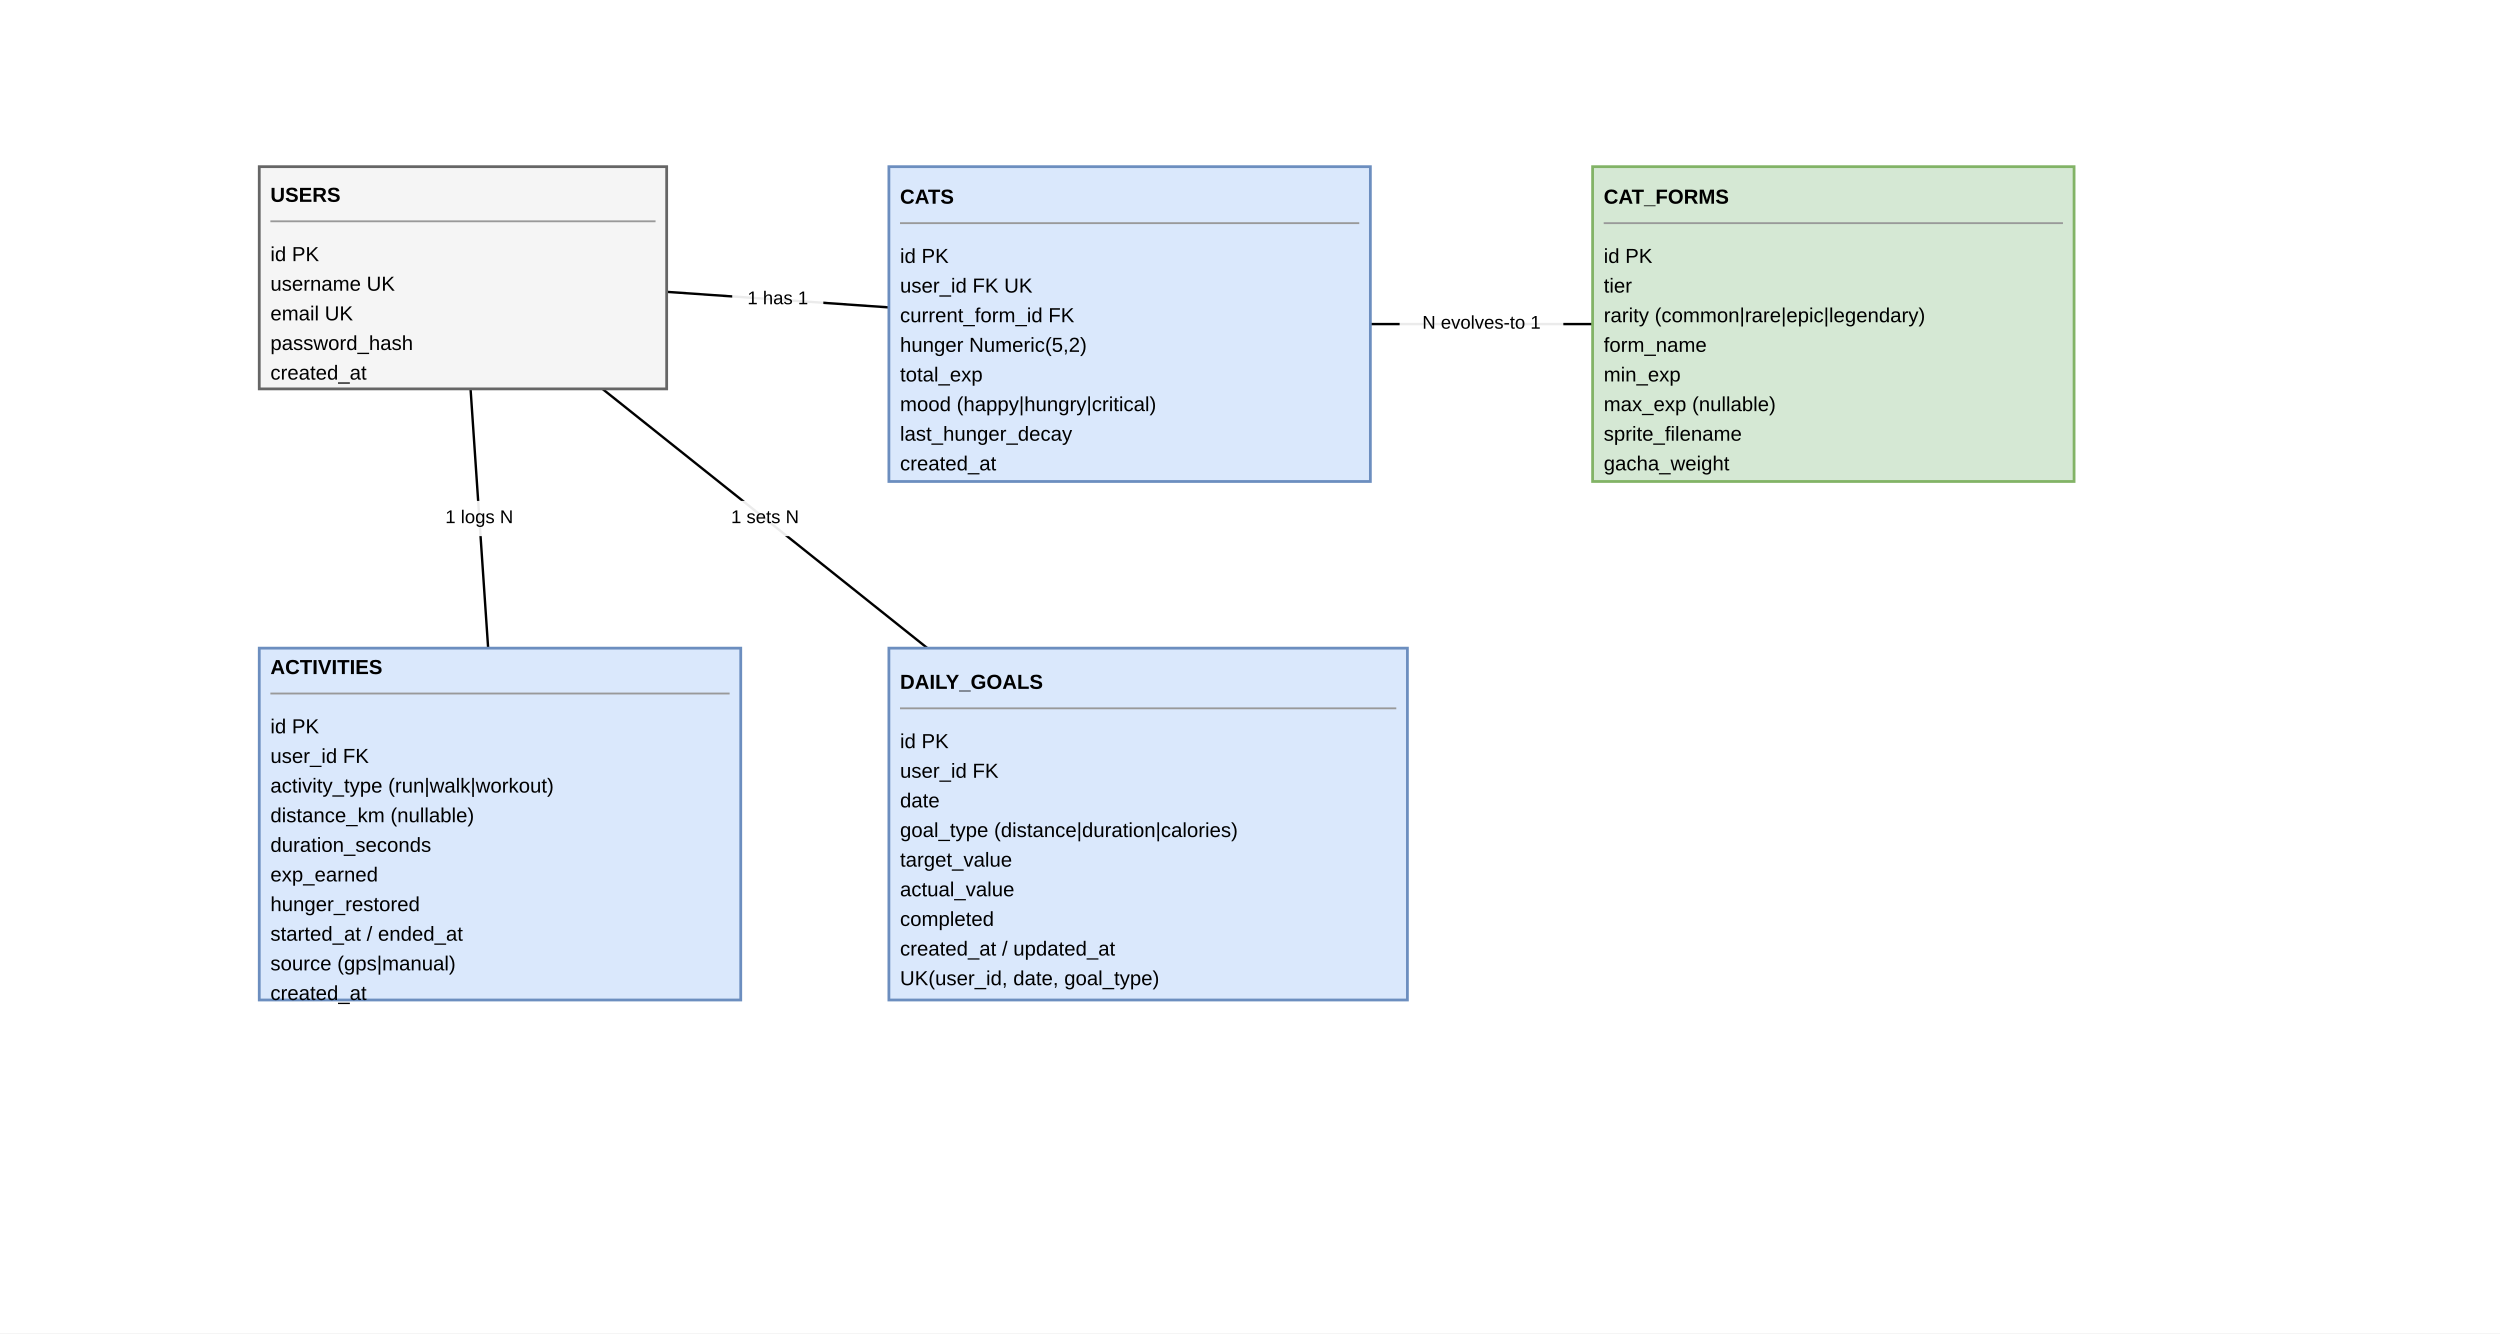
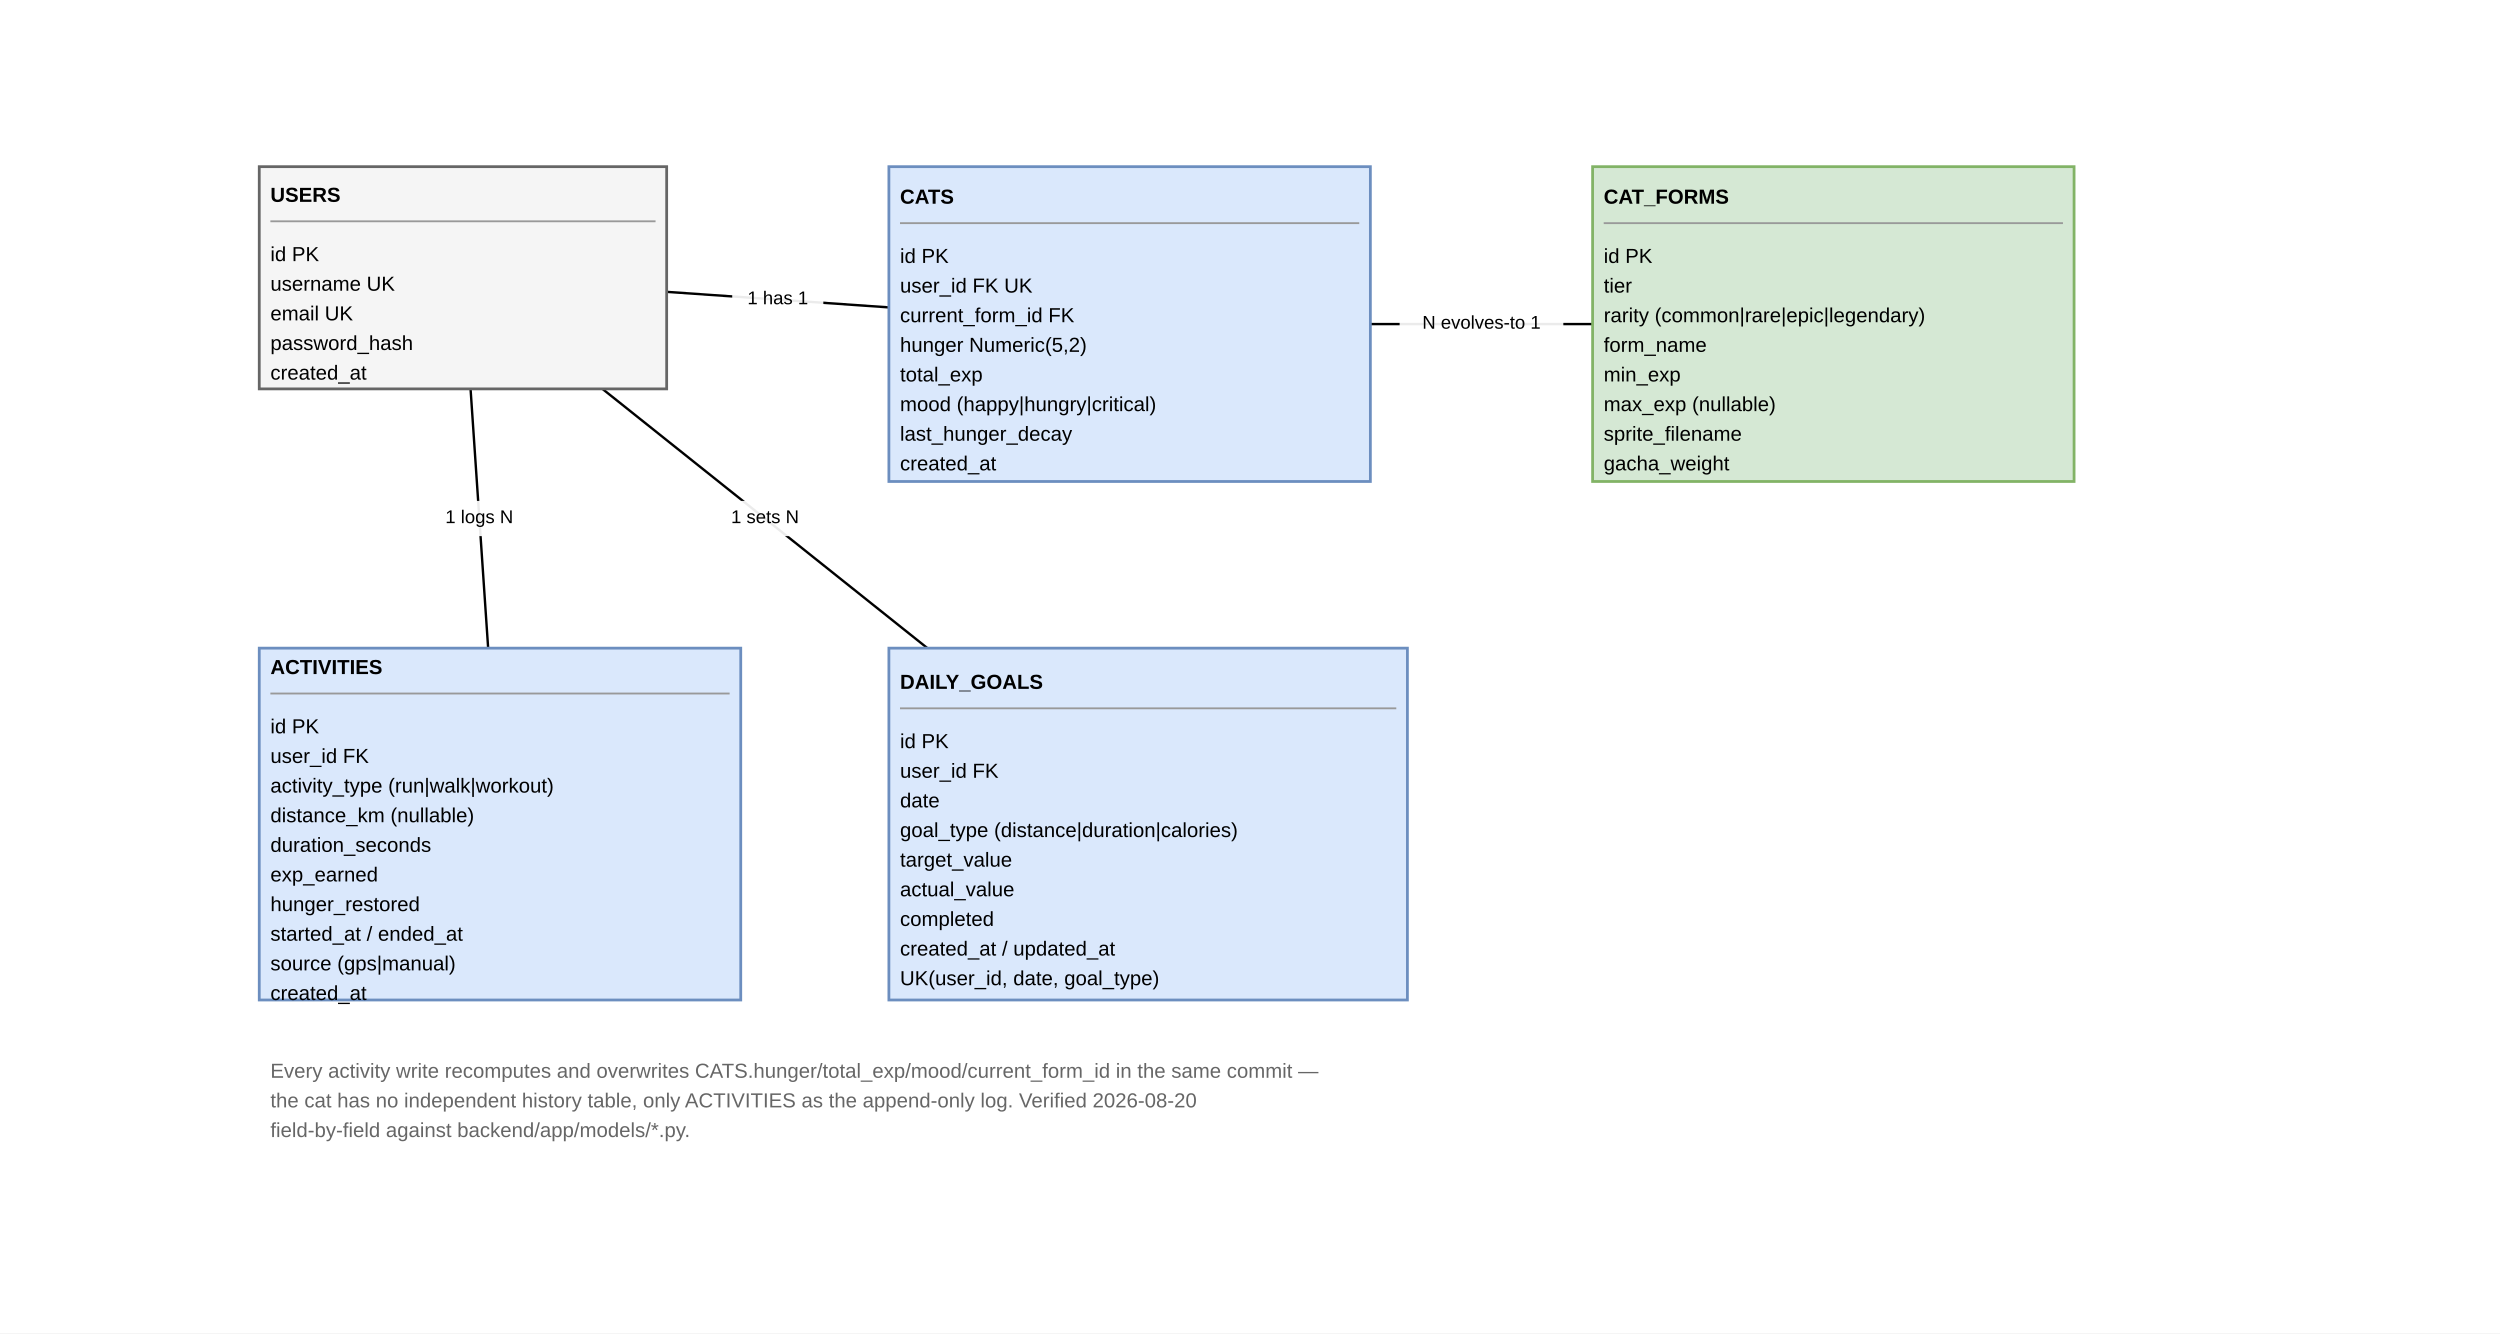
<svg xmlns="http://www.w3.org/2000/svg" viewBox="0 0 1350 720" width="1350" height="720" font-family="Helvetica Neue,Arial,sans-serif">
  <defs>
    <marker id="arrow" markerWidth="8" markerHeight="8" refX="6" refY="3" orient="auto" markerUnits="strokeWidth">
      <path d="M0,0 L0,6 L7,3 z" fill="#333333" />
    </marker>
  </defs>
  <rect x="0" y="0" width="1350" height="720" fill="#ffffff" />
  <g transform="translate(100,50)">
    <path d="M 260.0 107.6 L 380.0 116.0" fill="none" stroke="#000000" stroke-width="1.3" />
    <rect x="295.4" y="102.3" width="49.2" height="19.0" fill="#ffffff" opacity="0.92" />
    <text x="320.0" y="114.3" text-anchor="middle" font-size="10" fill="#000000" style="font-family:'Helvetica Neue',Arial,sans-serif">1 has 1</text>
    <path d="M 640.0 125.0 L 760.0 125.0" fill="none" stroke="#000000" stroke-width="1.3" />
    <rect x="655.8" y="115.5" width="88.4" height="19.0" fill="#ffffff" opacity="0.92" />
    <text x="700.0" y="127.5" text-anchor="middle" font-size="10" fill="#000000" style="font-family:'Helvetica Neue',Arial,sans-serif">N evolves-to 1</text>
    <path d="M 154.1 160.0 L 163.6 300.0" fill="none" stroke="#000000" stroke-width="1.3" />
    <rect x="131.4" y="220.5" width="54.8" height="19.0" fill="#ffffff" opacity="0.92" />
    <text x="158.8" y="232.5" text-anchor="middle" font-size="10" fill="#000000" style="font-family:'Helvetica Neue',Arial,sans-serif">1 logs N</text>
    <path d="M 225.3 160.0 L 400.8 300.0" fill="none" stroke="#000000" stroke-width="1.3" />
    <rect x="285.7" y="220.5" width="54.8" height="19.0" fill="#ffffff" opacity="0.92" />
    <text x="313.1" y="232.5" text-anchor="middle" font-size="10" fill="#000000" style="font-family:'Helvetica Neue',Arial,sans-serif">1 sets N</text>
    <rect x="40.0" y="40.0" width="220.0" height="120.0" rx="0" ry="0" fill="#f5f5f5" stroke="#666666" stroke-width="1.5" />
    <text x="46.0" y="59.0" text-anchor="start" font-size="11" font-weight="bold" fill="#000000" style="font-family:'Helvetica Neue',Arial,sans-serif">USERS</text>
    <line x1="46.0" y1="69.5" x2="254.0" y2="69.5" stroke="#999999" stroke-width="1" />
    <text x="46.0" y="91.0" text-anchor="start" font-size="11" font-weight="normal" fill="#000000" style="font-family:'Helvetica Neue',Arial,sans-serif">id PK</text>
    <text x="46.0" y="107.0" text-anchor="start" font-size="11" font-weight="normal" fill="#000000" style="font-family:'Helvetica Neue',Arial,sans-serif">username UK</text>
    <text x="46.0" y="123.0" text-anchor="start" font-size="11" font-weight="normal" fill="#000000" style="font-family:'Helvetica Neue',Arial,sans-serif">email UK</text>
    <text x="46.0" y="139.0" text-anchor="start" font-size="11" font-weight="normal" fill="#000000" style="font-family:'Helvetica Neue',Arial,sans-serif">password_hash</text>
    <text x="46.0" y="155.0" text-anchor="start" font-size="11" font-weight="normal" fill="#000000" style="font-family:'Helvetica Neue',Arial,sans-serif">created_at</text>
    <rect x="380.0" y="40.0" width="260.0" height="170.0" rx="0" ry="0" fill="#dae8fc" stroke="#6c8ebf" stroke-width="1.5" />
    <text x="386.0" y="60.0" text-anchor="start" font-size="11" font-weight="bold" fill="#000000" style="font-family:'Helvetica Neue',Arial,sans-serif">CATS</text>
    <line x1="386.0" y1="70.5" x2="634.0" y2="70.5" stroke="#999999" stroke-width="1" />
    <text x="386.0" y="92.0" text-anchor="start" font-size="11" font-weight="normal" fill="#000000" style="font-family:'Helvetica Neue',Arial,sans-serif">id PK</text>
    <text x="386.0" y="108.0" text-anchor="start" font-size="11" font-weight="normal" fill="#000000" style="font-family:'Helvetica Neue',Arial,sans-serif">user_id FK UK</text>
    <text x="386.0" y="124.0" text-anchor="start" font-size="11" font-weight="normal" fill="#000000" style="font-family:'Helvetica Neue',Arial,sans-serif">current_form_id FK</text>
    <text x="386.0" y="140.0" text-anchor="start" font-size="11" font-weight="normal" fill="#000000" style="font-family:'Helvetica Neue',Arial,sans-serif">hunger Numeric(5,2)</text>
    <text x="386.0" y="156.0" text-anchor="start" font-size="11" font-weight="normal" fill="#000000" style="font-family:'Helvetica Neue',Arial,sans-serif">total_exp</text>
    <text x="386.0" y="172.0" text-anchor="start" font-size="11" font-weight="normal" fill="#000000" style="font-family:'Helvetica Neue',Arial,sans-serif">mood (happy|hungry|critical)</text>
    <text x="386.0" y="188.0" text-anchor="start" font-size="11" font-weight="normal" fill="#000000" style="font-family:'Helvetica Neue',Arial,sans-serif">last_hunger_decay</text>
    <text x="386.0" y="204.0" text-anchor="start" font-size="11" font-weight="normal" fill="#000000" style="font-family:'Helvetica Neue',Arial,sans-serif">created_at</text>
    <rect x="760.0" y="40.0" width="260.0" height="170.0" rx="0" ry="0" fill="#d5e8d4" stroke="#82b366" stroke-width="1.5" />
    <text x="766.0" y="60.0" text-anchor="start" font-size="11" font-weight="bold" fill="#000000" style="font-family:'Helvetica Neue',Arial,sans-serif">CAT_FORMS</text>
    <line x1="766.0" y1="70.5" x2="1014.0" y2="70.5" stroke="#999999" stroke-width="1" />
    <text x="766.0" y="92.0" text-anchor="start" font-size="11" font-weight="normal" fill="#000000" style="font-family:'Helvetica Neue',Arial,sans-serif">id PK</text>
    <text x="766.0" y="108.0" text-anchor="start" font-size="11" font-weight="normal" fill="#000000" style="font-family:'Helvetica Neue',Arial,sans-serif">tier</text>
    <text x="766.0" y="124.0" text-anchor="start" font-size="11" font-weight="normal" fill="#000000" style="font-family:'Helvetica Neue',Arial,sans-serif">rarity (common|rare|epic|legendary)</text>
    <text x="766.0" y="140.0" text-anchor="start" font-size="11" font-weight="normal" fill="#000000" style="font-family:'Helvetica Neue',Arial,sans-serif">form_name</text>
    <text x="766.0" y="156.0" text-anchor="start" font-size="11" font-weight="normal" fill="#000000" style="font-family:'Helvetica Neue',Arial,sans-serif">min_exp</text>
    <text x="766.0" y="172.0" text-anchor="start" font-size="11" font-weight="normal" fill="#000000" style="font-family:'Helvetica Neue',Arial,sans-serif">max_exp (nullable)</text>
    <text x="766.0" y="188.0" text-anchor="start" font-size="11" font-weight="normal" fill="#000000" style="font-family:'Helvetica Neue',Arial,sans-serif">sprite_filename</text>
    <text x="766.0" y="204.0" text-anchor="start" font-size="11" font-weight="normal" fill="#000000" style="font-family:'Helvetica Neue',Arial,sans-serif">gacha_weight</text>
    <rect x="40.0" y="300.0" width="260.0" height="190.0" rx="0" ry="0" fill="#dae8fc" stroke="#6c8ebf" stroke-width="1.5" />
    <text x="46.0" y="314.0" text-anchor="start" font-size="11" font-weight="bold" fill="#000000" style="font-family:'Helvetica Neue',Arial,sans-serif">ACTIVITIES</text>
    <line x1="46.0" y1="324.5" x2="294.0" y2="324.5" stroke="#999999" stroke-width="1" />
    <text x="46.0" y="346.0" text-anchor="start" font-size="11" font-weight="normal" fill="#000000" style="font-family:'Helvetica Neue',Arial,sans-serif">id PK</text>
    <text x="46.0" y="362.0" text-anchor="start" font-size="11" font-weight="normal" fill="#000000" style="font-family:'Helvetica Neue',Arial,sans-serif">user_id FK</text>
    <text x="46.0" y="378.0" text-anchor="start" font-size="11" font-weight="normal" fill="#000000" style="font-family:'Helvetica Neue',Arial,sans-serif">activity_type (run|walk|workout)</text>
    <text x="46.0" y="394.0" text-anchor="start" font-size="11" font-weight="normal" fill="#000000" style="font-family:'Helvetica Neue',Arial,sans-serif">distance_km (nullable)</text>
    <text x="46.0" y="410.0" text-anchor="start" font-size="11" font-weight="normal" fill="#000000" style="font-family:'Helvetica Neue',Arial,sans-serif">duration_seconds</text>
    <text x="46.0" y="426.0" text-anchor="start" font-size="11" font-weight="normal" fill="#000000" style="font-family:'Helvetica Neue',Arial,sans-serif">exp_earned</text>
    <text x="46.0" y="442.0" text-anchor="start" font-size="11" font-weight="normal" fill="#000000" style="font-family:'Helvetica Neue',Arial,sans-serif">hunger_restored</text>
    <text x="46.0" y="458.0" text-anchor="start" font-size="11" font-weight="normal" fill="#000000" style="font-family:'Helvetica Neue',Arial,sans-serif">started_at / ended_at</text>
    <text x="46.0" y="474.0" text-anchor="start" font-size="11" font-weight="normal" fill="#000000" style="font-family:'Helvetica Neue',Arial,sans-serif">source (gps|manual)</text>
    <text x="46.0" y="490.0" text-anchor="start" font-size="11" font-weight="normal" fill="#000000" style="font-family:'Helvetica Neue',Arial,sans-serif">created_at</text>
    <rect x="380.0" y="300.0" width="280.0" height="190.0" rx="0" ry="0" fill="#dae8fc" stroke="#6c8ebf" stroke-width="1.5" />
    <text x="386.0" y="322.0" text-anchor="start" font-size="11" font-weight="bold" fill="#000000" style="font-family:'Helvetica Neue',Arial,sans-serif">DAILY_GOALS</text>
    <line x1="386.0" y1="332.5" x2="654.0" y2="332.5" stroke="#999999" stroke-width="1" />
    <text x="386.0" y="354.0" text-anchor="start" font-size="11" font-weight="normal" fill="#000000" style="font-family:'Helvetica Neue',Arial,sans-serif">id PK</text>
    <text x="386.0" y="370.0" text-anchor="start" font-size="11" font-weight="normal" fill="#000000" style="font-family:'Helvetica Neue',Arial,sans-serif">user_id FK</text>
    <text x="386.0" y="386.0" text-anchor="start" font-size="11" font-weight="normal" fill="#000000" style="font-family:'Helvetica Neue',Arial,sans-serif">date</text>
    <text x="386.0" y="402.0" text-anchor="start" font-size="11" font-weight="normal" fill="#000000" style="font-family:'Helvetica Neue',Arial,sans-serif">goal_type (distance|duration|calories)</text>
    <text x="386.0" y="418.0" text-anchor="start" font-size="11" font-weight="normal" fill="#000000" style="font-family:'Helvetica Neue',Arial,sans-serif">target_value</text>
    <text x="386.0" y="434.0" text-anchor="start" font-size="11" font-weight="normal" fill="#000000" style="font-family:'Helvetica Neue',Arial,sans-serif">actual_value</text>
    <text x="386.0" y="450.0" text-anchor="start" font-size="11" font-weight="normal" fill="#000000" style="font-family:'Helvetica Neue',Arial,sans-serif">completed</text>
    <text x="386.0" y="466.0" text-anchor="start" font-size="11" font-weight="normal" fill="#000000" style="font-family:'Helvetica Neue',Arial,sans-serif">created_at / updated_at</text>
    <text x="386.0" y="482.0" text-anchor="start" font-size="11" font-weight="normal" fill="#000000" style="font-family:'Helvetica Neue',Arial,sans-serif">UK(user_id, date, goal_type)</text>
+     <text x="46.0" y="532.0" text-anchor="start" font-size="11" font-weight="normal" fill="#666666" style="font-family:'Helvetica Neue',Arial,sans-serif">Every activity write recomputes and overwrites CATS.hunger/total_exp/mood/current_form_id in the same commit —</text>
+     <text x="46.0" y="548.0" text-anchor="start" font-size="11" font-weight="normal" fill="#666666" style="font-family:'Helvetica Neue',Arial,sans-serif">the cat has no independent history table, only ACTIVITIES as the append-only log. Verified 2026-08-20</text>
+     <text x="46.0" y="564.0" text-anchor="start" font-size="11" font-weight="normal" fill="#666666" style="font-family:'Helvetica Neue',Arial,sans-serif">field-by-field against backend/app/models/*.py.</text>
  </g>
</svg>
